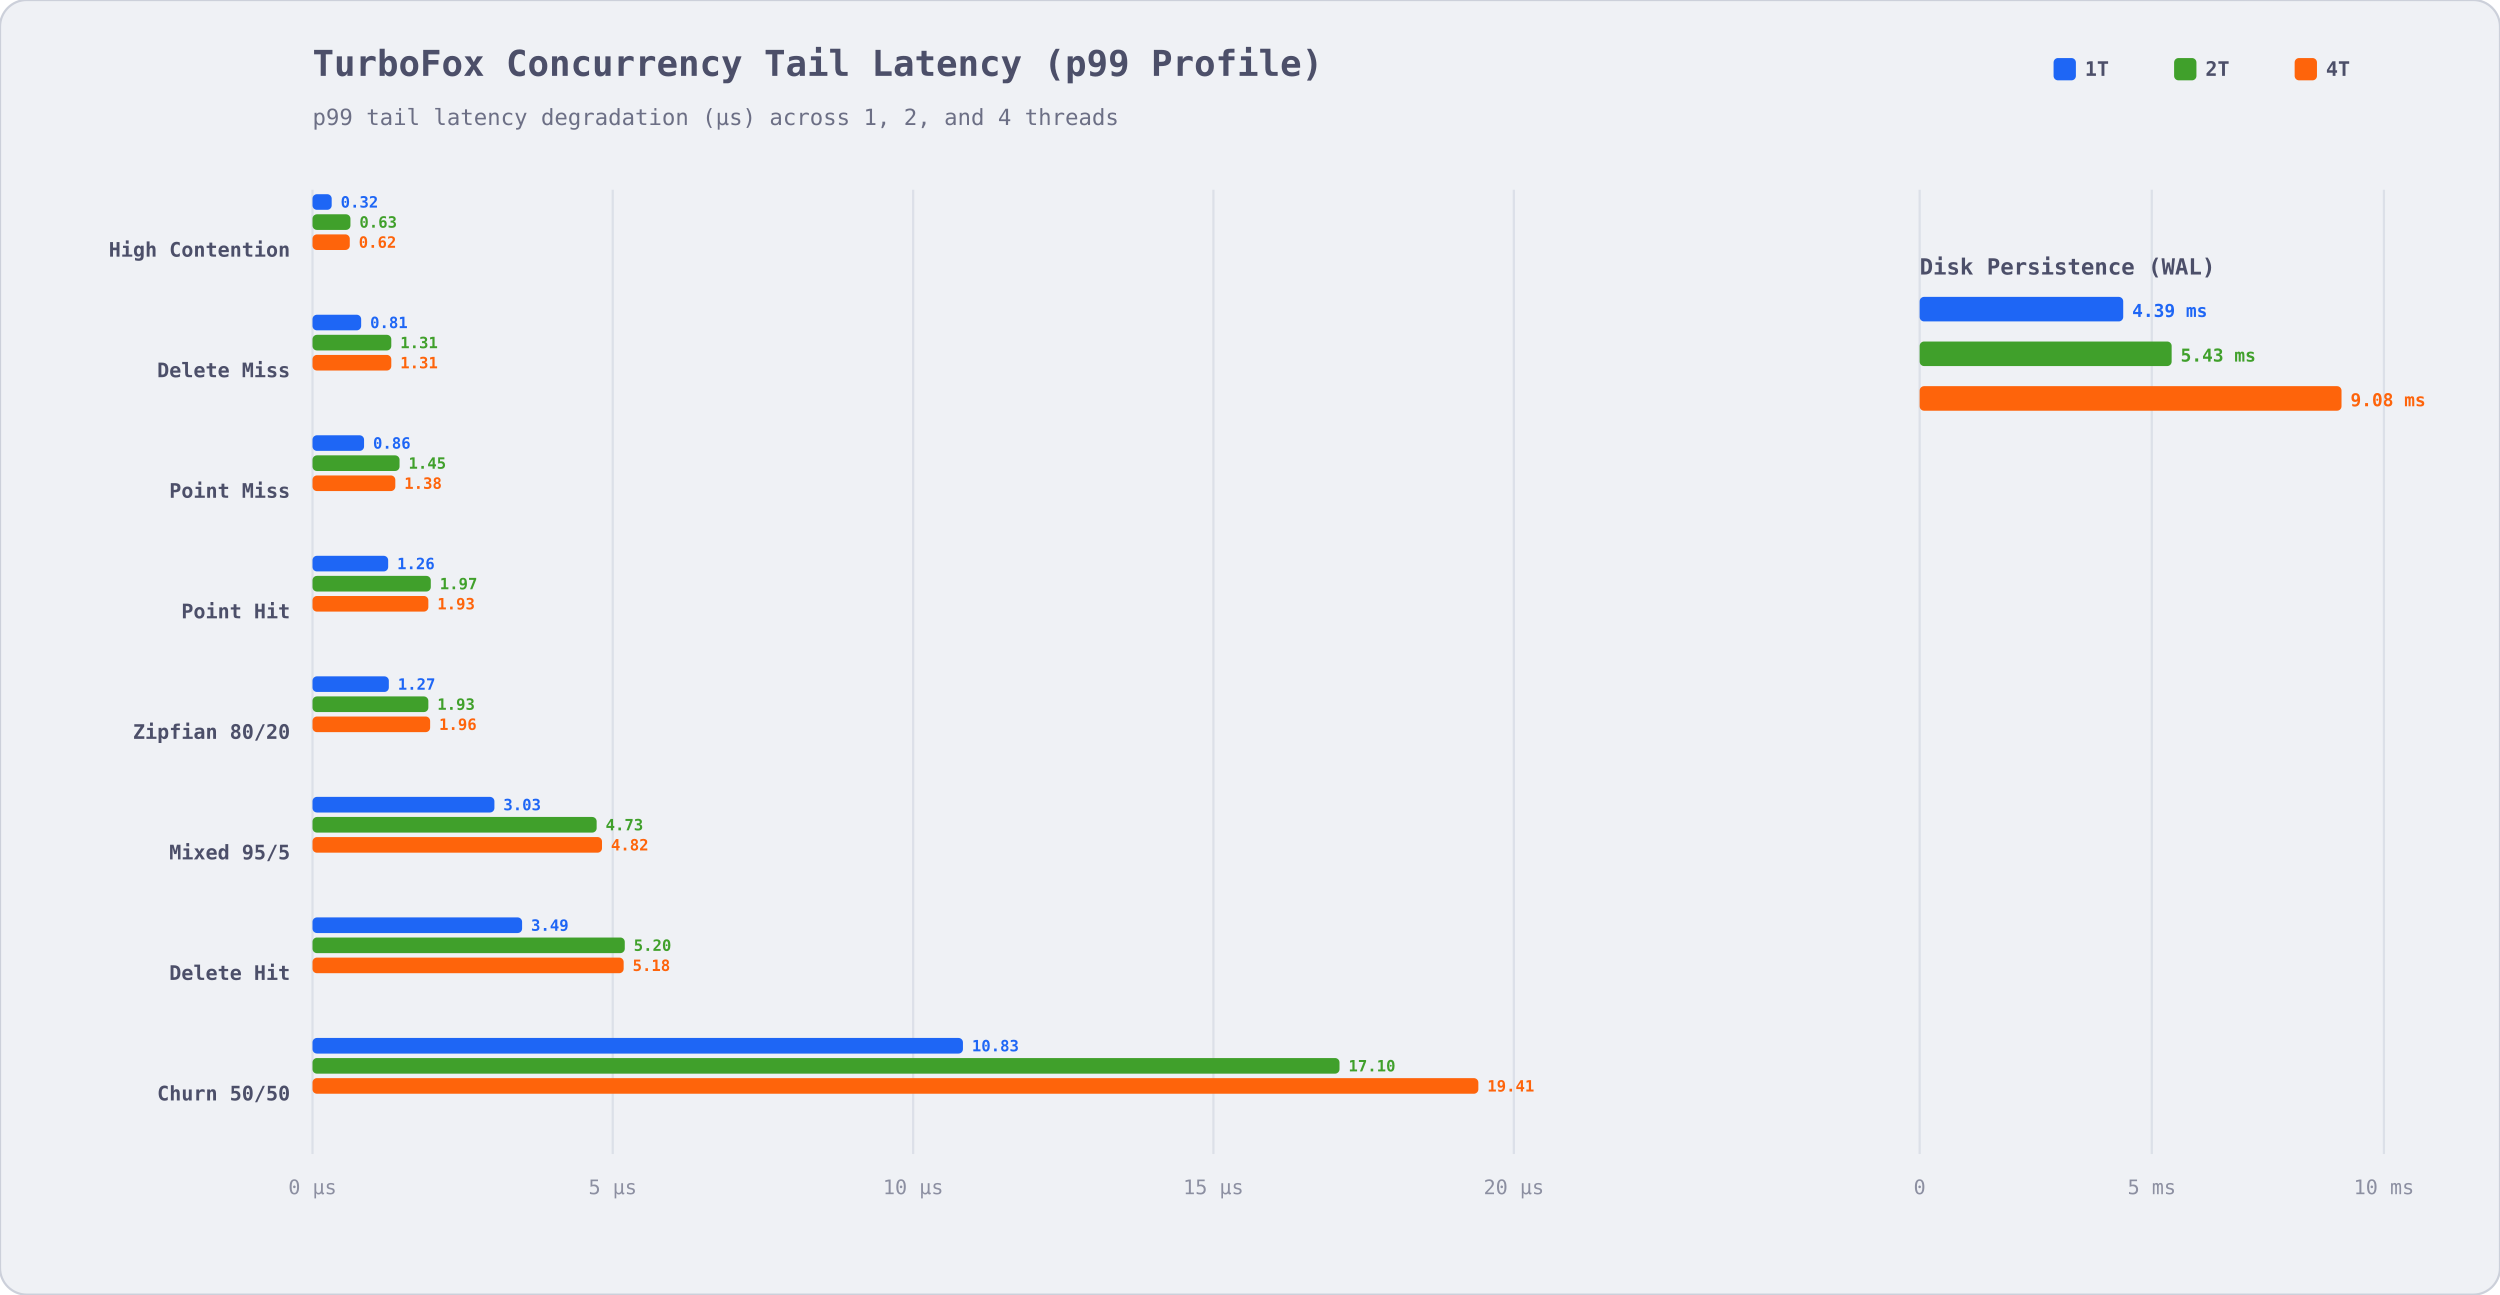
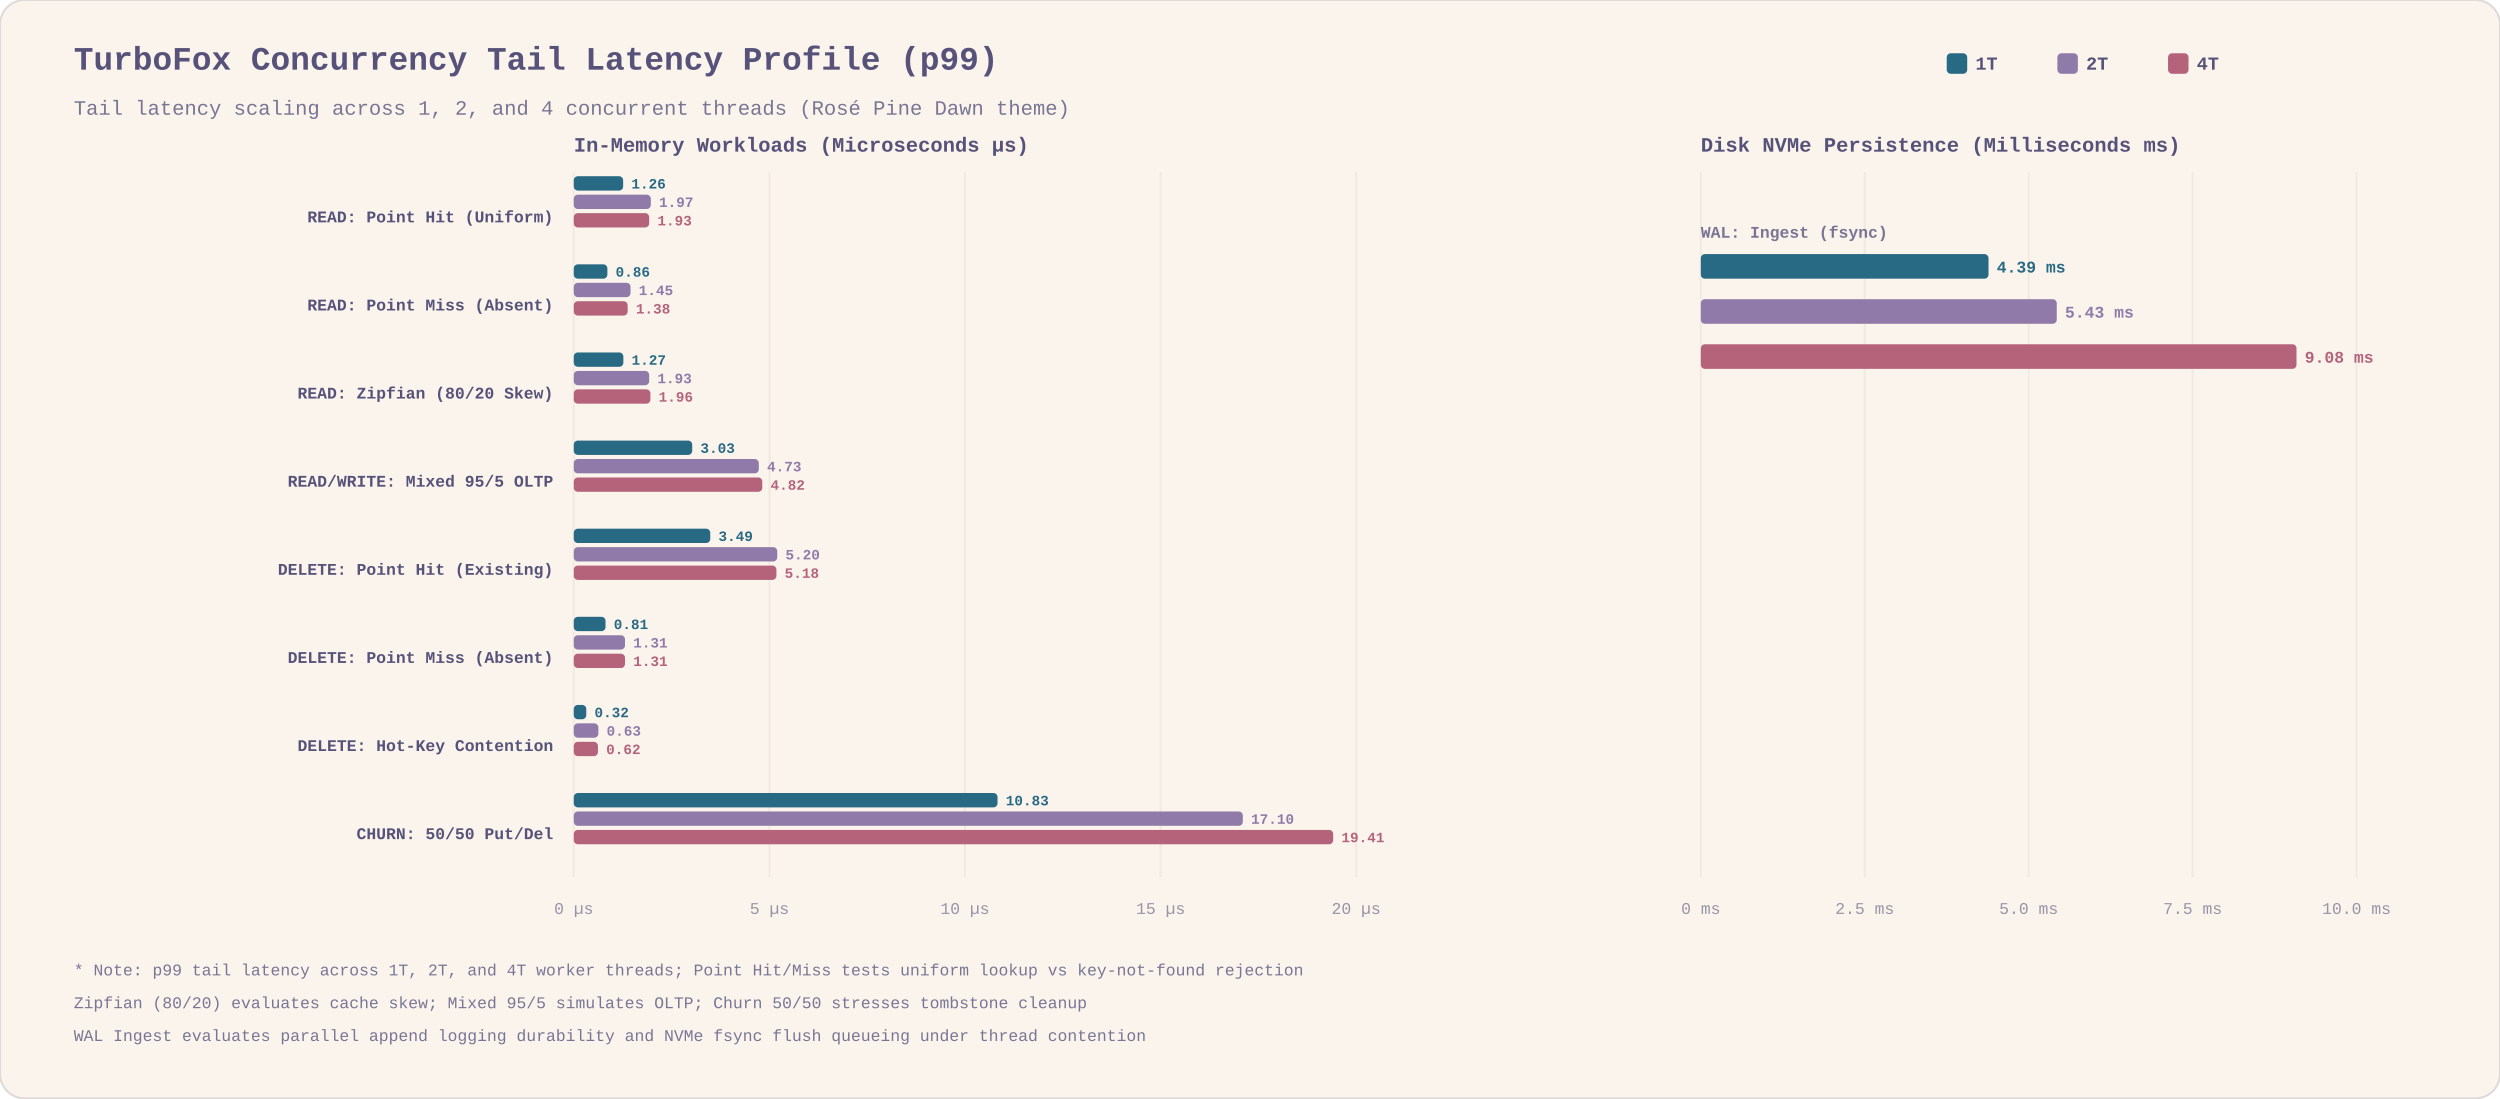
- <svg xmlns="http://www.w3.org/2000/svg" viewBox="0 0 1120 580" width="1120" height="580" style="background:#eff1f5; font-family:'JetBrains Mono','Fira Code','Roboto Mono',Menlo,Monaco,Consolas,monospace;">
-   <rect width="1120" height="580" rx="12" fill="#eff1f5" stroke="#ccd0da" stroke-width="1" />
-   <text x="140" y="34" fill="#4c4f69" font-size="16" font-weight="bold">TurboFox Concurrency Tail Latency (p99 Profile)</text>
-   <text x="140" y="56" fill="#6c6f85" font-size="10">p99 tail latency degradation (µs) across 1, 2, and 4 threads</text>
-   <line x1="140.0" y1="85" x2="140.0" y2="517" stroke="#dce0e8" stroke-width="1" />
-   <text x="140.0" y="535" fill="#8c8fa1" font-size="9" text-anchor="middle">0 µs</text>
-   <line x1="274.5" y1="85" x2="274.5" y2="517" stroke="#dce0e8" stroke-width="1" />
-   <text x="274.5" y="535" fill="#8c8fa1" font-size="9" text-anchor="middle">5 µs</text>
-   <line x1="409.1" y1="85" x2="409.1" y2="517" stroke="#dce0e8" stroke-width="1" />
-   <text x="409.1" y="535" fill="#8c8fa1" font-size="9" text-anchor="middle">10 µs</text>
-   <line x1="543.6" y1="85" x2="543.6" y2="517" stroke="#dce0e8" stroke-width="1" />
-   <text x="543.6" y="535" fill="#8c8fa1" font-size="9" text-anchor="middle">15 µs</text>
-   <line x1="678.2" y1="85" x2="678.2" y2="517" stroke="#dce0e8" stroke-width="1" />
-   <text x="678.2" y="535" fill="#8c8fa1" font-size="9" text-anchor="middle">20 µs</text>
-   <text x="130" y="115.0" fill="#4c4f69" font-size="9" font-weight="600" text-anchor="end">High Contention</text>
-   <rect x="140" y="87.0" width="8.6" height="7" rx="2" fill="#1e66f5" />
-   <text x="152.6" y="93.0" fill="#1e66f5" font-size="7" font-weight="600">0.32</text>
-   <rect x="140" y="96.0" width="17.0" height="7" rx="2" fill="#40a02b" />
-   <text x="161.0" y="102.0" fill="#40a02b" font-size="7" font-weight="600">0.63</text>
-   <rect x="140" y="105.0" width="16.7" height="7" rx="2" fill="#fe640b" />
-   <text x="160.7" y="111.0" fill="#fe640b" font-size="7" font-weight="600">0.62</text>
-   <text x="130" y="169.0" fill="#4c4f69" font-size="9" font-weight="600" text-anchor="end">Delete Miss</text>
-   <rect x="140" y="141.0" width="21.8" height="7" rx="2" fill="#1e66f5" />
-   <text x="165.8" y="147.0" fill="#1e66f5" font-size="7" font-weight="600">0.81</text>
-   <rect x="140" y="150.0" width="35.3" height="7" rx="2" fill="#40a02b" />
-   <text x="179.3" y="156.0" fill="#40a02b" font-size="7" font-weight="600">1.31</text>
-   <rect x="140" y="159.0" width="35.3" height="7" rx="2" fill="#fe640b" />
-   <text x="179.3" y="165.0" fill="#fe640b" font-size="7" font-weight="600">1.31</text>
-   <text x="130" y="223.0" fill="#4c4f69" font-size="9" font-weight="600" text-anchor="end">Point Miss</text>
-   <rect x="140" y="195.0" width="23.1" height="7" rx="2" fill="#1e66f5" />
-   <text x="167.1" y="201.0" fill="#1e66f5" font-size="7" font-weight="600">0.86</text>
-   <rect x="140" y="204.0" width="39.0" height="7" rx="2" fill="#40a02b" />
-   <text x="183.0" y="210.0" fill="#40a02b" font-size="7" font-weight="600">1.45</text>
-   <rect x="140" y="213.0" width="37.1" height="7" rx="2" fill="#fe640b" />
-   <text x="181.1" y="219.0" fill="#fe640b" font-size="7" font-weight="600">1.38</text>
-   <text x="130" y="277.0" fill="#4c4f69" font-size="9" font-weight="600" text-anchor="end">Point Hit</text>
-   <rect x="140" y="249.0" width="33.9" height="7" rx="2" fill="#1e66f5" />
-   <text x="177.9" y="255.0" fill="#1e66f5" font-size="7" font-weight="600">1.26</text>
-   <rect x="140" y="258.0" width="53.0" height="7" rx="2" fill="#40a02b" />
-   <text x="197.0" y="264.0" fill="#40a02b" font-size="7" font-weight="600">1.97</text>
-   <rect x="140" y="267.0" width="51.9" height="7" rx="2" fill="#fe640b" />
-   <text x="195.9" y="273.0" fill="#fe640b" font-size="7" font-weight="600">1.93</text>
-   <text x="130" y="331.0" fill="#4c4f69" font-size="9" font-weight="600" text-anchor="end">Zipfian 80/20</text>
-   <rect x="140" y="303.0" width="34.2" height="7" rx="2" fill="#1e66f5" />
-   <text x="178.2" y="309.0" fill="#1e66f5" font-size="7" font-weight="600">1.27</text>
-   <rect x="140" y="312.0" width="51.9" height="7" rx="2" fill="#40a02b" />
-   <text x="195.9" y="318.0" fill="#40a02b" font-size="7" font-weight="600">1.93</text>
-   <rect x="140" y="321.0" width="52.7" height="7" rx="2" fill="#fe640b" />
-   <text x="196.7" y="327.0" fill="#fe640b" font-size="7" font-weight="600">1.96</text>
-   <text x="130" y="385.0" fill="#4c4f69" font-size="9" font-weight="600" text-anchor="end">Mixed 95/5</text>
-   <rect x="140" y="357.0" width="81.5" height="7" rx="2" fill="#1e66f5" />
-   <text x="225.5" y="363.0" fill="#1e66f5" font-size="7" font-weight="600">3.03</text>
-   <rect x="140" y="366.0" width="127.3" height="7" rx="2" fill="#40a02b" />
-   <text x="271.3" y="372.0" fill="#40a02b" font-size="7" font-weight="600">4.73</text>
-   <rect x="140" y="375.0" width="129.7" height="7" rx="2" fill="#fe640b" />
-   <text x="273.7" y="381.0" fill="#fe640b" font-size="7" font-weight="600">4.82</text>
-   <text x="130" y="439.0" fill="#4c4f69" font-size="9" font-weight="600" text-anchor="end">Delete Hit</text>
-   <rect x="140" y="411.0" width="93.9" height="7" rx="2" fill="#1e66f5" />
-   <text x="237.9" y="417.0" fill="#1e66f5" font-size="7" font-weight="600">3.49</text>
-   <rect x="140" y="420.0" width="139.9" height="7" rx="2" fill="#40a02b" />
-   <text x="283.9" y="426.0" fill="#40a02b" font-size="7" font-weight="600">5.20</text>
-   <rect x="140" y="429.0" width="139.4" height="7" rx="2" fill="#fe640b" />
-   <text x="283.4" y="435.0" fill="#fe640b" font-size="7" font-weight="600">5.18</text>
-   <text x="130" y="493.0" fill="#4c4f69" font-size="9" font-weight="600" text-anchor="end">Churn 50/50</text>
-   <rect x="140" y="465.0" width="291.4" height="7" rx="2" fill="#1e66f5" />
-   <text x="435.4" y="471.0" fill="#1e66f5" font-size="7" font-weight="600">10.83</text>
-   <rect x="140" y="474.0" width="460.1" height="7" rx="2" fill="#40a02b" />
-   <text x="604.1" y="480.0" fill="#40a02b" font-size="7" font-weight="600">17.10</text>
-   <rect x="140" y="483.0" width="522.3" height="7" rx="2" fill="#fe640b" />
-   <text x="666.3" y="489.0" fill="#fe640b" font-size="7" font-weight="600">19.41</text>
-   <line x1="860.0" y1="85" x2="860.0" y2="517" stroke="#dce0e8" stroke-width="1" />
-   <text x="860.0" y="535" fill="#8c8fa1" font-size="9" text-anchor="middle">0</text>
-   <line x1="964.0" y1="85" x2="964.0" y2="517" stroke="#dce0e8" stroke-width="1" />
-   <text x="964.0" y="535" fill="#8c8fa1" font-size="9" text-anchor="middle">5 ms</text>
-   <line x1="1068.0" y1="85" x2="1068.0" y2="517" stroke="#dce0e8" stroke-width="1" />
-   <text x="1068.0" y="535" fill="#8c8fa1" font-size="9" text-anchor="middle">10 ms</text>
-   <text x="860" y="123" fill="#4c4f69" font-size="10" font-weight="bold">Disk Persistence (WAL)</text>
-   <rect x="860" y="133.0" width="91.2" height="11" rx="2" fill="#1e66f5" />
-   <text x="955.2" y="142.0" fill="#1e66f5" font-size="8" font-weight="600">4.39 ms</text>
-   <rect x="860" y="153.0" width="112.9" height="11" rx="2" fill="#40a02b" />
-   <text x="976.9" y="162.0" fill="#40a02b" font-size="8" font-weight="600">5.43 ms</text>
-   <rect x="860" y="173.0" width="189.0" height="11" rx="2" fill="#fe640b" />
-   <text x="1053.0" y="182.0" fill="#fe640b" font-size="8" font-weight="600">9.08 ms</text>
-   <rect x="920" y="26" width="10" height="10" rx="2" fill="#1e66f5" />
-   <text x="934" y="34" fill="#4c4f69" font-size="9" font-weight="600">1T</text>
-   <rect x="974" y="26" width="10" height="10" rx="2" fill="#40a02b" />
-   <text x="988" y="34" fill="#4c4f69" font-size="9" font-weight="600">2T</text>
-   <rect x="1028" y="26" width="10" height="10" rx="2" fill="#fe640b" />
-   <text x="1042" y="34" fill="#4c4f69" font-size="9" font-weight="600">4T</text>
+ <svg xmlns="http://www.w3.org/2000/svg" viewBox="0 0 1220 536" width="1220" height="536" style="background:#faf4ed; font-family:ui-monospace,'SF Mono',Menlo,Monaco,Consolas,'Liberation Mono',monospace;">
+   <rect width="1220" height="536" rx="12" fill="#faf4ed" stroke="#dfdad9" stroke-width="1" />
+   <text x="36" y="34" fill="#575279" font-size="16" font-weight="bold">TurboFox Concurrency Tail Latency Profile (p99)</text>
+   <text x="36" y="56" fill="#797593" font-size="10">Tail latency scaling across 1, 2, and 4 concurrent threads (Rosé Pine Dawn theme)</text>
+   <rect x="950" y="26" width="10" height="10" rx="2" fill="#286983" />
+   <text x="964" y="34" fill="#575279" font-size="9" font-weight="bold">1T</text>
+   <rect x="1004" y="26" width="10" height="10" rx="2" fill="#907aa9" />
+   <text x="1018" y="34" fill="#575279" font-size="9" font-weight="bold">2T</text>
+   <rect x="1058" y="26" width="10" height="10" rx="2" fill="#b4637a" />
+   <text x="1072" y="34" fill="#575279" font-size="9" font-weight="bold">4T</text>
+   <text x="280" y="74" fill="#575279" font-size="10" font-weight="bold">In-Memory Workloads (Microseconds µs)</text>
+   <line x1="280.0" y1="84" x2="280.0" y2="428" stroke="#f2e9e1" stroke-width="1" />
+   <text x="280.0" y="446" fill="#9893a5" font-size="8" text-anchor="middle">0 µs</text>
+   <line x1="375.5" y1="84" x2="375.5" y2="428" stroke="#f2e9e1" stroke-width="1" />
+   <text x="375.5" y="446" fill="#9893a5" font-size="8" text-anchor="middle">5 µs</text>
+   <line x1="470.9" y1="84" x2="470.9" y2="428" stroke="#f2e9e1" stroke-width="1" />
+   <text x="470.9" y="446" fill="#9893a5" font-size="8" text-anchor="middle">10 µs</text>
+   <line x1="566.4" y1="84" x2="566.4" y2="428" stroke="#f2e9e1" stroke-width="1" />
+   <text x="566.4" y="446" fill="#9893a5" font-size="8" text-anchor="middle">15 µs</text>
+   <line x1="661.8" y1="84" x2="661.8" y2="428" stroke="#f2e9e1" stroke-width="1" />
+   <text x="661.8" y="446" fill="#9893a5" font-size="8" text-anchor="middle">20 µs</text>
+   <text x="270" y="108.5" fill="#575279" font-size="8" font-weight="bold" text-anchor="end">READ: Point Hit (Uniform)</text>
+   <rect x="280" y="86.0" width="24.1" height="7" rx="2" fill="#286983" />
+   <text x="308.1" y="92.0" fill="#286983" font-size="7" font-weight="bold">1.26</text>
+   <rect x="280" y="95.0" width="37.6" height="7" rx="2" fill="#907aa9" />
+   <text x="321.6" y="101.0" fill="#907aa9" font-size="7" font-weight="bold">1.97</text>
+   <rect x="280" y="104.0" width="36.8" height="7" rx="2" fill="#b4637a" />
+   <text x="320.8" y="110.0" fill="#b4637a" font-size="7" font-weight="bold">1.93</text>
+   <text x="270" y="151.5" fill="#575279" font-size="8" font-weight="bold" text-anchor="end">READ: Point Miss (Absent)</text>
+   <rect x="280" y="129.0" width="16.4" height="7" rx="2" fill="#286983" />
+   <text x="300.4" y="135.0" fill="#286983" font-size="7" font-weight="bold">0.86</text>
+   <rect x="280" y="138.0" width="27.7" height="7" rx="2" fill="#907aa9" />
+   <text x="311.7" y="144.0" fill="#907aa9" font-size="7" font-weight="bold">1.45</text>
+   <rect x="280" y="147.0" width="26.3" height="7" rx="2" fill="#b4637a" />
+   <text x="310.3" y="153.0" fill="#b4637a" font-size="7" font-weight="bold">1.38</text>
+   <text x="270" y="194.5" fill="#575279" font-size="8" font-weight="bold" text-anchor="end">READ: Zipfian (80/20 Skew)</text>
+   <rect x="280" y="172.0" width="24.2" height="7" rx="2" fill="#286983" />
+   <text x="308.2" y="178.0" fill="#286983" font-size="7" font-weight="bold">1.27</text>
+   <rect x="280" y="181.0" width="36.8" height="7" rx="2" fill="#907aa9" />
+   <text x="320.8" y="187.0" fill="#907aa9" font-size="7" font-weight="bold">1.93</text>
+   <rect x="280" y="190.0" width="37.4" height="7" rx="2" fill="#b4637a" />
+   <text x="321.4" y="196.0" fill="#b4637a" font-size="7" font-weight="bold">1.96</text>
+   <text x="270" y="237.5" fill="#575279" font-size="8" font-weight="bold" text-anchor="end">READ/WRITE: Mixed 95/5 OLTP</text>
+   <rect x="280" y="215.0" width="57.8" height="7" rx="2" fill="#286983" />
+   <text x="341.8" y="221.0" fill="#286983" font-size="7" font-weight="bold">3.03</text>
+   <rect x="280" y="224.0" width="90.3" height="7" rx="2" fill="#907aa9" />
+   <text x="374.3" y="230.0" fill="#907aa9" font-size="7" font-weight="bold">4.73</text>
+   <rect x="280" y="233.0" width="92.0" height="7" rx="2" fill="#b4637a" />
+   <text x="376.0" y="239.0" fill="#b4637a" font-size="7" font-weight="bold">4.82</text>
+   <text x="270" y="280.5" fill="#575279" font-size="8" font-weight="bold" text-anchor="end">DELETE: Point Hit (Existing)</text>
+   <rect x="280" y="258.0" width="66.6" height="7" rx="2" fill="#286983" />
+   <text x="350.6" y="264.0" fill="#286983" font-size="7" font-weight="bold">3.49</text>
+   <rect x="280" y="267.0" width="99.3" height="7" rx="2" fill="#907aa9" />
+   <text x="383.3" y="273.0" fill="#907aa9" font-size="7" font-weight="bold">5.20</text>
+   <rect x="280" y="276.0" width="98.9" height="7" rx="2" fill="#b4637a" />
+   <text x="382.9" y="282.0" fill="#b4637a" font-size="7" font-weight="bold">5.18</text>
+   <text x="270" y="323.5" fill="#575279" font-size="8" font-weight="bold" text-anchor="end">DELETE: Point Miss (Absent)</text>
+   <rect x="280" y="301.0" width="15.5" height="7" rx="2" fill="#286983" />
+   <text x="299.5" y="307.0" fill="#286983" font-size="7" font-weight="bold">0.81</text>
+   <rect x="280" y="310.0" width="25.0" height="7" rx="2" fill="#907aa9" />
+   <text x="309.0" y="316.0" fill="#907aa9" font-size="7" font-weight="bold">1.31</text>
+   <rect x="280" y="319.0" width="25.0" height="7" rx="2" fill="#b4637a" />
+   <text x="309.0" y="325.0" fill="#b4637a" font-size="7" font-weight="bold">1.31</text>
+   <text x="270" y="366.5" fill="#575279" font-size="8" font-weight="bold" text-anchor="end">DELETE: Hot-Key Contention</text>
+   <rect x="280" y="344.0" width="6.1" height="7" rx="2" fill="#286983" />
+   <text x="290.1" y="350.0" fill="#286983" font-size="7" font-weight="bold">0.32</text>
+   <rect x="280" y="353.0" width="12.0" height="7" rx="2" fill="#907aa9" />
+   <text x="296.0" y="359.0" fill="#907aa9" font-size="7" font-weight="bold">0.63</text>
+   <rect x="280" y="362.0" width="11.8" height="7" rx="2" fill="#b4637a" />
+   <text x="295.8" y="368.0" fill="#b4637a" font-size="7" font-weight="bold">0.62</text>
+   <text x="270" y="409.5" fill="#575279" font-size="8" font-weight="bold" text-anchor="end">CHURN: 50/50 Put/Del</text>
+   <rect x="280" y="387.0" width="206.8" height="7" rx="2" fill="#286983" />
+   <text x="490.8" y="393.0" fill="#286983" font-size="7" font-weight="bold">10.83</text>
+   <rect x="280" y="396.0" width="326.5" height="7" rx="2" fill="#907aa9" />
+   <text x="610.5" y="402.0" fill="#907aa9" font-size="7" font-weight="bold">17.10</text>
+   <rect x="280" y="405.0" width="370.6" height="7" rx="2" fill="#b4637a" />
+   <text x="654.6" y="411.0" fill="#b4637a" font-size="7" font-weight="bold">19.41</text>
+   <text x="830" y="74" fill="#575279" font-size="10" font-weight="bold">Disk NVMe Persistence (Milliseconds ms)</text>
+   <line x1="830.0" y1="84" x2="830.0" y2="428" stroke="#f2e9e1" stroke-width="1" />
+   <text x="830.0" y="446" fill="#9893a5" font-size="8" text-anchor="middle">0 ms</text>
+   <line x1="910.0" y1="84" x2="910.0" y2="428" stroke="#f2e9e1" stroke-width="1" />
+   <text x="910.0" y="446" fill="#9893a5" font-size="8" text-anchor="middle">2.5 ms</text>
+   <line x1="990.0" y1="84" x2="990.0" y2="428" stroke="#f2e9e1" stroke-width="1" />
+   <text x="990.0" y="446" fill="#9893a5" font-size="8" text-anchor="middle">5.0 ms</text>
+   <line x1="1070.0" y1="84" x2="1070.0" y2="428" stroke="#f2e9e1" stroke-width="1" />
+   <text x="1070.0" y="446" fill="#9893a5" font-size="8" text-anchor="middle">7.5 ms</text>
+   <line x1="1150.0" y1="84" x2="1150.0" y2="428" stroke="#f2e9e1" stroke-width="1" />
+   <text x="1150.0" y="446" fill="#9893a5" font-size="8" text-anchor="middle">10.0 ms</text>
+   <text x="830" y="116" fill="#797593" font-size="8" font-weight="bold">WAL: Ingest (fsync)</text>
+   <rect x="830" y="124.0" width="140.4" height="12" rx="2" fill="#286983" />
+   <text x="974.4" y="133.0" fill="#286983" font-size="8" font-weight="bold">4.39 ms</text>
+   <rect x="830" y="146.0" width="173.7" height="12" rx="2" fill="#907aa9" />
+   <text x="1007.7" y="155.0" fill="#907aa9" font-size="8" font-weight="bold">5.43 ms</text>
+   <rect x="830" y="168.0" width="290.7" height="12" rx="2" fill="#b4637a" />
+   <text x="1124.7" y="177.0" fill="#b4637a" font-size="8" font-weight="bold">9.08 ms</text>
+   <text x="36" y="476" fill="#797593" font-size="8">* Note: p99 tail latency across 1T, 2T, and 4T worker threads; Point Hit/Miss tests uniform lookup vs key-not-found rejection</text>
+   <text x="36" y="492" fill="#797593" font-size="8">  Zipfian (80/20) evaluates cache skew; Mixed 95/5 simulates OLTP; Churn 50/50 stresses tombstone cleanup</text>
+   <text x="36" y="508" fill="#797593" font-size="8">  WAL Ingest evaluates parallel append logging durability and NVMe fsync flush queueing under thread contention</text>
</svg>
